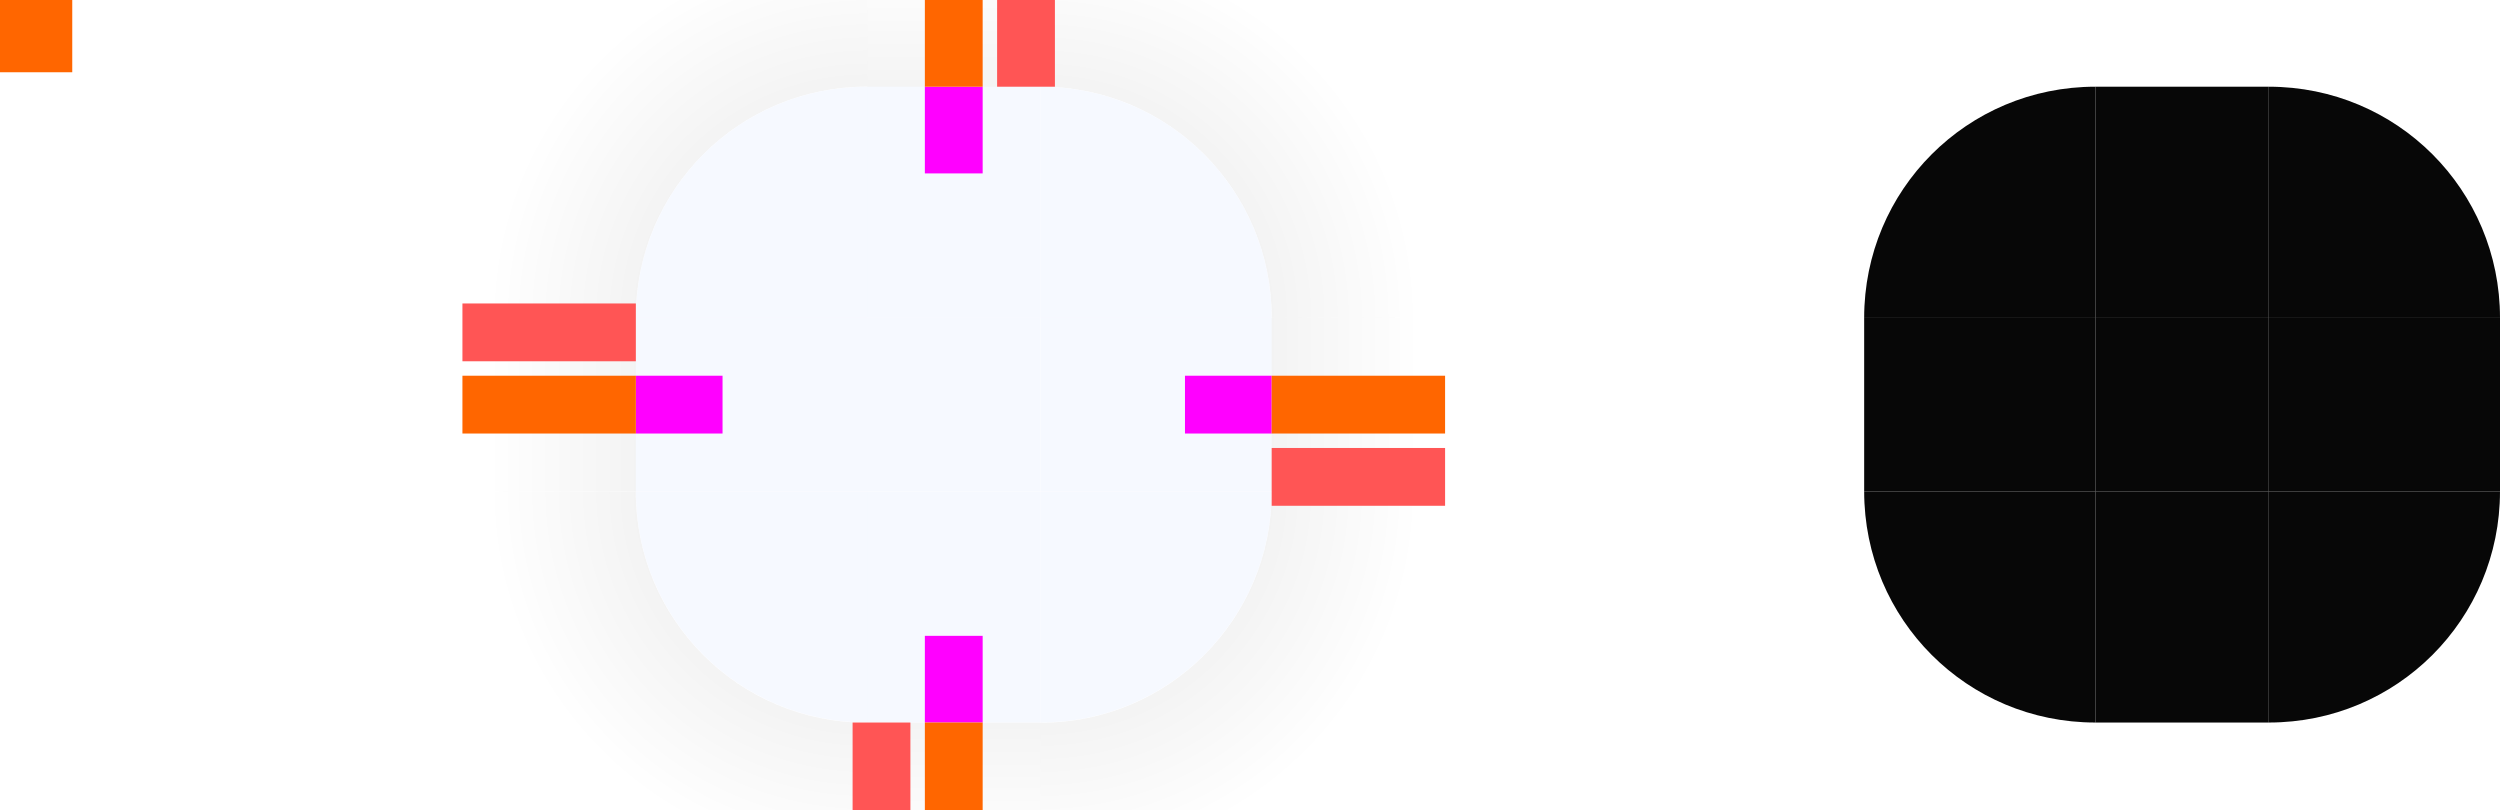
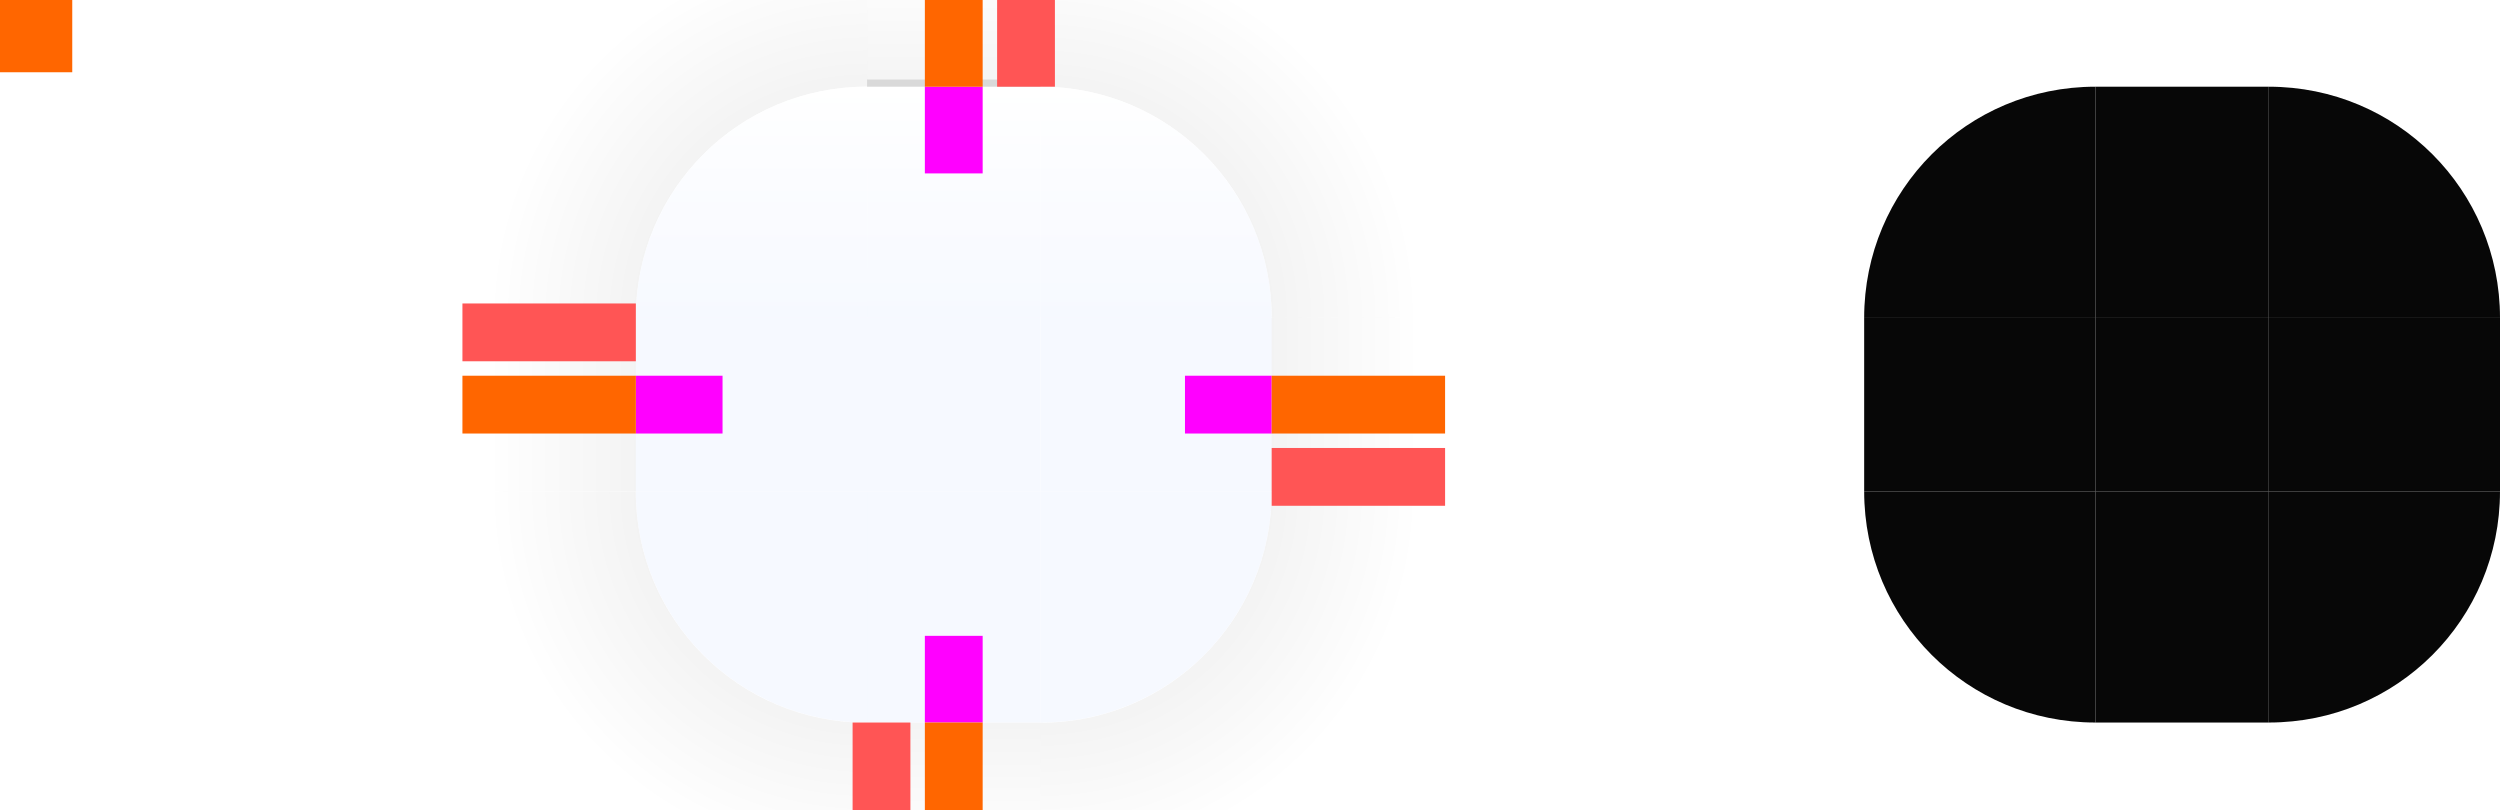
<svg xmlns="http://www.w3.org/2000/svg" xmlns:xlink="http://www.w3.org/1999/xlink" width="173" height="56" version="1.1" viewBox="0 0 173 56" id="svg1813">
  <defs id="defs1703">
+     <linearGradient id="linearGradient7">
+       <stop style="stop-color:#ffffff;stop-opacity:1;" offset="0" id="stop7" />
+       <stop style="stop-color:#f5f8ff;stop-opacity:1;" offset="1" id="stop8" />
+     </linearGradient>
+     <linearGradient id="linearGradient5">
+       <stop style="stop-color:#f5f8ff;stop-opacity:1;" offset="0" id="stop5" />
+       <stop style="stop-color:#ffffff;stop-opacity:1;" offset="1" id="stop6" />
+     </linearGradient>
+     <linearGradient id="linearGradient2">
+       <stop style="stop-color:#ffffff;stop-opacity:1;" offset="0" id="stop2" />
+       <stop style="stop-color:#f5f8ff;stop-opacity:1;" offset="1" id="stop3" />
+     </linearGradient>
    <style id="current-color-scheme" type="text/css">.ColorScheme-Text {
        color:#31363b;
        stop-color:#31363b;
      }
      .ColorScheme-Background {
        color:#eff0f1;
        stop-color:#eff0f1;
      }
      .ColorScheme-Highlight {
        color:#3daee9;
        stop-color:#3daee9;
      }
      .ColorScheme-ViewText {
        color:#31363b;
        stop-color:#31363b;
      }
      .ColorScheme-ViewBackground {
        color:#fcfcfc;
        stop-color:#fcfcfc;
      }
      .ColorScheme-ViewHover {
        color:#93cee9;
        stop-color:#93cee9;
      }
      .ColorScheme-ViewFocus{
        color:#3daee9;
        stop-color:#3daee9;
      }
      .ColorScheme-ButtonText {
        color:#31363b;
        stop-color:#31363b;
      }
      .ColorScheme-ButtonBackground {
        color:#eff0f1;
        stop-color:#eff0f1;
      }
      .ColorScheme-ButtonHover {
        color:#93cee9;
        stop-color:#93cee9;
      }
      .ColorScheme-ButtonFocus{
        color:#3daee9;
        stop-color:#3daee9;
      }</style>
    <linearGradient id="linearGradient4270">
      <stop stop-color="#000000" stop-opacity=".667" offset="0" id="stop1690" />
      <stop stop-color="#000000" stop-opacity="0" offset="1" id="stop1692" />
    </linearGradient>
    <radialGradient id="radialGradient1031" cx="77" cy="12" r="6" gradientTransform="matrix(5.7846e-6 4.2778 -4.3333 5.8598e-6 124 -295.39)" gradientUnits="userSpaceOnUse" xlink:href="#linearGradient4270" />
    <radialGradient id="radialGradient1025" cx="77" cy="12" r="6" gradientTransform="matrix(-1.5825e-5 4.2778 4.3333 1.6031e-5 8.0013 -295.39)" gradientUnits="userSpaceOnUse" xlink:href="#linearGradient4270" />
    <radialGradient id="radialGradient1019" cx="77" cy="12" r="6" gradientTransform="matrix(2.9688e-5 -4.2778 -4.3333 -3.0073e-5 124 351.39)" gradientUnits="userSpaceOnUse" xlink:href="#linearGradient4270" />
    <linearGradient id="linearGradient4950" x1="49" x2="62" y1="932.36" y2="932.36" gradientTransform="matrix(.85714 0 0 1 8.9999 0)" gradientUnits="userSpaceOnUse" xlink:href="#linearGradient4270" />
    <linearGradient id="linearGradient4948" x1="-21" x2="-8" y1="932.36" y2="932.36" gradientTransform="matrix(.85714 0 0 1 -1 0)" gradientUnits="userSpaceOnUse" xlink:href="#linearGradient4270" />
    <linearGradient id="linearGradient4934" x1="946.36" x2="958.86" y1="-35" y2="-35" gradientTransform="matrix(.85714 0 0 1 137.2 0)" gradientUnits="userSpaceOnUse" xlink:href="#linearGradient4270" />
    <radialGradient id="radialGradient994" cx="77" cy="12" r="6" gradientTransform="matrix(-2.4781e-5 -4.2778 4.3333 -2.5103e-5 8.0021 351.39)" gradientUnits="userSpaceOnUse" xlink:href="#linearGradient4270" />
    <linearGradient id="linearGradient4920" x1="-918.36" x2="-905.86" y1="-35" y2="-35" gradientTransform="matrix(1.2857 0 0 1 264.4 0)" gradientUnits="userSpaceOnUse" xlink:href="#linearGradient4270" />
+     <linearGradient xlink:href="#linearGradient2" id="linearGradient3" x1="19" y1="910.36" x2="19" y2="922.36" gradientUnits="userSpaceOnUse" />
+     <linearGradient xlink:href="#linearGradient5" id="linearGradient6" x1="-916.36" y1="-35" x2="-910.36" y2="-35" gradientUnits="userSpaceOnUse" />
+     <linearGradient xlink:href="#linearGradient7" id="linearGradient8" x1="51" y1="910.36" x2="51" y2="922.36" gradientUnits="userSpaceOnUse" />
  </defs>
  <g id="shadow-topleft" transform="matrix(1.1667 0 0 1.1667 64.667 -1086.8)" opacity=".5">
    <path transform="matrix(.85715 0 0 .85715 -55.429 931.51)" d="m32-6v28h12c0-8.864 7.136-16 16-16v-12h-28z" fill="url(#radialGradient994)" opacity=".35" id="path1705" />
  </g>
  <g id="shadow-topright" transform="matrix(-1.1667 0 0 1.1667 67.333 -1086.8)" opacity=".5">
    <path transform="matrix(-.85714 0 0 .85714 57.714 931.51)" d="m72-6v12c8.864 0 16 7.136 16 16h12v-28h-28z" fill="url(#radialGradient1019)" opacity=".35" id="path1708" />
  </g>
  <g id="shadow-bottomright" transform="matrix(-1.1667 0 0 -1.1667 67.333 1142.8)" opacity=".5">
    <path transform="matrix(-.85714 0 0 -.85714 57.714 979.5)" d="m88 34c0 8.864-7.136 16-16 16v12h28v-28h-12z" fill="url(#radialGradient1031)" opacity=".35" id="path1711" />
  </g>
  <g id="shadow-bottomleft" transform="matrix(1.1667 0 0 -1.1667 64.667 1142.8)" opacity=".5">
    <path transform="matrix(.85714 0 0 -.85714 -55.429 979.5)" d="m32 34v28h28v-12c-8.864 0-16-7.136-16-16h-12z" fill="url(#radialGradient1025)" opacity=".35" id="path1714" />
  </g>
  <rect id="hint-tile-center" y="-1.4648e-5" width="5" height="5" fill="#ff6600" />
  <g id="top" transform="matrix(0.375,0,0,2.6667,52.875,-2421.657)">
-     <rect transform="matrix(0,-1,-1,0,0,0)" x="-916.36" y="-51" width="6" height="32" class="ColorScheme-Background" fill="currentColor" opacity="0.6" id="rect1718" style="fill:#f5f8ff;fill-opacity:1;opacity:0.85" />
+     <rect transform="matrix(0,-1,-1,0,0,0)" x="-916.36" y="-51" width="6" height="32" class="ColorScheme-Background" fill="currentColor" opacity="0.6" id="rect1718" style="fill:url(#linearGradient6);fill-opacity:1;opacity:0.9;stroke-width:1;stroke-dasharray:none;paint-order:stroke fill markers" />
+     <rect transform="matrix(0,-1,-1,0,0,0)" x="-910.36" y="-51" width="0.187" height="32" class="ColorScheme-Background" fill="currentColor" opacity="0.6" id="rect1718-6" style="color:#eff0f1;opacity:0.9;fill:#cccccc;fill-opacity:0.602;stroke-width:0.707;stroke-dasharray:none;paint-order:stroke fill markers;stop-color:#eff0f1" />
  </g>
  <g id="topleft" transform="matrix(1.3333,0,0,1.3333,26.6675,-1207.783)">
-     <path d="m 25,910.36 c -6.648,0 -12,5.352 -12,12 h 12 v -10 z" class="ColorScheme-Background" fill="currentColor" opacity="0.6" id="path1721" style="fill:#f5f8ff;fill-opacity:1;opacity:0.85" />
+     <path d="m 25,910.36 c -6.648,0 -12,5.352 -12,12 h 12 v -10 z" class="ColorScheme-Background" fill="currentColor" opacity="0.6" id="path1721" style="fill:url(#linearGradient3);fill-opacity:1;opacity:0.9" />
  </g>
  <g id="topright" transform="matrix(1.3333,0,0,1.3333,12.0015,-1207.783)">
-     <path d="m 45,910.36 v 12 h 12 c 0,-6.648 -5.352,-12 -12,-12 z" class="ColorScheme-Background" fill="currentColor" opacity="0.6" id="path1724" style="opacity:0.85;fill:#f5f8ff;fill-opacity:1" />
+     <path d="m 45,910.36 v 12 h 12 c 0,-6.648 -5.352,-12 -12,-12 z" class="ColorScheme-Background" fill="currentColor" opacity="0.6" id="path1724" style="opacity:0.9;fill:url(#linearGradient8);fill-opacity:1" />
  </g>
  <g id="bottom" transform="matrix(0.375,0,0,2.6667,52.875,-2494.992)">
-     <rect transform="rotate(90)" x="948.36" y="-51" width="6" height="32" class="ColorScheme-Background" fill="currentColor" opacity="0.6" id="rect1727" style="opacity:0.85;fill:#f5f8ff;fill-opacity:1" />
+     <rect transform="rotate(90)" x="948.36" y="-51" width="6" height="32" class="ColorScheme-Background" fill="currentColor" opacity="0.6" id="rect1727" style="opacity:0.9;fill:#f5f8ff;fill-opacity:1" />
  </g>
  <g id="bottomleft" transform="matrix(1.3333,0,0,1.3333,26.6675,-1222.449)">
-     <path d="m 13,942.36 c 0,6.648 5.352,12 12,12 v -12 H 15 Z" class="ColorScheme-Background" fill="currentColor" opacity="0.6" id="path1730" style="opacity:0.85;fill:#f5f8ff;fill-opacity:1" />
+     <path d="m 13,942.36 c 0,6.648 5.352,12 12,12 v -12 H 15 Z" class="ColorScheme-Background" fill="currentColor" opacity="0.6" id="path1730" style="opacity:0.9;fill:#f5f8ff;fill-opacity:1" />
  </g>
  <g id="bottomright" transform="matrix(1.3333,0,0,1.3333,12.0015,-1222.449)">
-     <path d="m 45,942.36 v 12 c 6.648,0 12,-5.352 12,-12 H 47 Z" class="ColorScheme-Background" fill="currentColor" opacity="0.6" id="path1733" style="opacity:0.85;fill:#f5f8ff;fill-opacity:1" />
+     <path d="m 45,942.36 v 12 c 6.648,0 12,-5.352 12,-12 H 47 Z" class="ColorScheme-Background" fill="currentColor" opacity="0.6" id="path1733" style="opacity:0.9;fill:#f5f8ff;fill-opacity:1" />
  </g>
  <g id="left" transform="matrix(2.6667,0,0,0.375,9.3327,-321.635)">
-     <rect transform="scale(-1,1)" x="-19" y="916.36" width="6" height="32" class="ColorScheme-Background" fill="currentColor" opacity="0.6" id="rect1736" style="opacity:0.85;fill:#f5f8ff;fill-opacity:1" />
+     <rect transform="scale(-1,1)" x="-19" y="916.36" width="6" height="32" class="ColorScheme-Background" fill="currentColor" opacity="0.6" id="rect1736" style="opacity:0.9;fill:#f5f8ff;fill-opacity:1" />
  </g>
  <g id="right" transform="matrix(2.6667,0,0,0.375,-64.0017,-321.635)">
-     <rect x="51" y="916.36" width="6" height="32" class="ColorScheme-Background" fill="currentColor" opacity="0.6" id="rect1739" style="fill:#f5f8ff;fill-opacity:1;opacity:0.85" />
+     <rect x="51" y="916.36" width="6" height="32" class="ColorScheme-Background" fill="currentColor" opacity="0.6" id="rect1739" style="fill:#f5f8ff;fill-opacity:1;opacity:0.9" />
  </g>
-   <rect id="center" x="60" y="22" width="12" height="12" class="ColorScheme-Background" fill="currentColor" opacity=".6" style="fill:#f5f8ff;fill-opacity:1;opacity:0.85" />
+   <rect id="center" x="60" y="22" width="12" height="12" class="ColorScheme-Background" fill="currentColor" opacity=".6" style="fill:#f5f8ff;fill-opacity:1;opacity:0.9" />
  <rect id="hint-top-margin" x="64" y="6" width="4" height="6" fill="#ff00ff" stroke-width="1.414" />
  <rect id="hint-bottom-margin" x="64" y="44" width="4" height="6" fill="#ff00ff" stroke-width="1.414" />
  <rect id="hint-right-margin" transform="rotate(90)" x="26" y="-88" width="4" height="6" fill="#ff00ff" stroke-width="1.414" />
  <rect id="hint-left-margin" transform="rotate(90)" x="26" y="-50" width="4" height="6" fill="#ff00ff" stroke-width="1.414" />
  <g id="shadow-top" transform="matrix(.375 0 0 1.5556 52.875 -1403.5)" opacity=".5">
    <rect transform="matrix(0,-1,-1,0,0,0)" x="-916.36" y="-51" width="6" height="32" fill="none" opacity="1" id="rect1747" />
    <rect transform="matrix(0,-1,-1,0,0,0)" x="-906.08" y="-51" width="7.714" height="32" fill="url(#linearGradient4920)" opacity=".35" id="rect1749" />
    <rect transform="matrix(0,-1,-1,0,0,0)" x="-911.36" y="-51" width="1" height="32" fill="none" opacity="1" id="rect1751" />
  </g>
  <g id="shadow-bottom" transform="matrix(.375 0 0 2.3333 52.875 -2178.8)" opacity=".5">
    <rect transform="rotate(90)" x="948.36" y="-51" width="6" height="32" fill="none" opacity="1" id="rect1754" />
    <rect transform="rotate(90)" x="955.22" y="-51" width="5.143" height="32" fill="url(#linearGradient4934)" opacity=".35" id="rect1756" />
    <rect transform="rotate(90)" x="953.36" y="-51" width="1" height="32" fill="none" opacity="1" id="rect1758" />
  </g>
  <g id="shadow-left" transform="matrix(2.3333 0 0 .375 15.667 -321.64)" opacity=".5">
    <rect transform="scale(-1,1)" x="-19" y="916.36" width="6" height="32" fill="none" opacity="1" id="rect1761" />
    <rect transform="scale(-1,1)" x="-12.143" y="916.36" width="5.143" height="32" fill="url(#linearGradient4948)" opacity=".35" id="rect1763" />
    <rect transform="scale(-1,1)" x="-14" y="916.36" width="1" height="32" fill="none" opacity="1" id="rect1765" />
  </g>
  <g id="shadow-right" transform="matrix(2.3333 0 0 .375 -47 -321.64)" opacity=".5">
    <rect x="51" y="916.36" width="6" height="32" fill="none" opacity="1" id="rect1768" />
    <rect x="57.857" y="916.36" width="5.143" height="32" fill="url(#linearGradient4950)" opacity=".35" id="rect1770" />
    <rect x="56" y="916.36" width="1" height="32" fill="none" opacity="1" id="rect1772" />
  </g>
  <rect id="shadow-hint-top-margin" x="64" y="-6" width="4" height="12" fill="#ff6600" />
  <rect id="shadow-hint-bottom-margin" x="64" y="50" width="4" height="12" fill="#ff6600" />
  <rect id="shadow-hint-right-margin" transform="rotate(90)" x="26" y="-100" width="4" height="12" fill="#ff6600" />
  <rect id="shadow-hint-left-margin" transform="rotate(90)" x="26" y="-44" width="4" height="12" fill="#ff6600" />
  <g id="mask-top" transform="matrix(.375 0 0 1.3333 137.87 -1207.8)">
    <rect transform="matrix(0,-1,-1,0,0,0)" x="-922.373" y="-51.013" width="12" height="32" fill="#000000" opacity="0.97" id="rect1779" />
  </g>
  <g id="mask-topleft" transform="matrix(1.6,0,0,1.6,108.2,-1450.576)">
    <path d="m 23,910.36 c -5.54,0 -10,4.46 -10,10 h 10 z" fill="#000000" opacity="0.97" stroke-width="2" id="path1782" />
  </g>
  <g id="mask-topright" transform="matrix(2,0,0,2,59,-1814.72)">
    <path d="m 49,910.36 v 8 h 8 c 0,-4.432 -3.568,-8 -8,-8 z" fill="#000000" opacity="0.97" stroke-width="1.6" id="path1785" />
  </g>
  <g id="mask-bottom" transform="matrix(0.375,0,0,1.6,137.875,-1476.976)">
    <rect transform="rotate(90)" x="944.36" y="-51" width="10" height="32" fill="#000000" opacity="0.97" id="rect1788" />
  </g>
  <g id="mask-bottomleft" transform="matrix(1.3333,0,0,1.3333,111.6675,-1222.449)">
    <path d="m 13,942.36 c 0,6.648 5.352,12 12,12 v -12 z" fill="#000000" opacity="0.97" stroke-width="2.4" id="path1791" />
  </g>
  <g id="mask-bottomright" transform="matrix(1.3333,0,0,1.3333,97.0015,-1222.449)">
    <path d="m 45,942.36 v 12 c 6.648,0 12,-5.352 12,-12 z" fill="#000000" opacity="0.97" stroke-width="2.4" id="path1794" />
  </g>
  <g id="mask-left" transform="matrix(1.3333,0,0,0.60001,111.6675,-531.4254)">
    <rect transform="scale(-1,1)" x="-25" y="922.36" width="12" height="20" fill="#000000" opacity="0.97" id="rect1797" />
  </g>
  <g id="mask-right" transform="matrix(1.6,0,0,0.375,81.8,-321.635)">
    <rect x="47" y="916.36" width="10" height="32" fill="#000000" opacity="0.97" id="rect1800" />
  </g>
  <rect id="mask-center" x="145" y="22" width="12" height="12" fill="#000000" opacity=".97" />
  <rect id="shadow-center" x="60" y="78.255" width="12" height="12" opacity="0" stroke-width=".375" />
  <rect id="shadow-hint-top-inset" x="69" y="-6" width="4" height="12" fill="#ff5555" />
  <rect id="shadow-hint-bottom-inset" x="59" y="50" width="4" height="12" fill="#ff5555" />
  <rect id="shadow-hint-right-inset" transform="rotate(90)" x="31" y="-100" width="4" height="12" fill="#ff5555" />
  <rect id="shadow-hint-left-inset" transform="rotate(90)" x="21" y="-44" width="4" height="12" fill="#ff5555" />
  <rect id="hint-top-inset" height="9.9999999e-09" style="fill:#00ff00" width="4" x="69" y="8" />
  <rect id="hint-bottom-inset" height="9.9999999e-09" style="fill:#00ff00" width="4" x="59" y="47" />
  <rect id="hint-left-inset" height="4" style="fill:#00ff00" width="9.9999999e-09" x="45" y="21" />
  <rect id="hint-right-inset" height="4" style="fill:#00ff00" width="9.9999999e-09" x="85" y="31" />
  <rect style="color:#eff0f1;fill:currentColor;fill-opacity:1;stroke:none;stop-color:#eff0f1" id="thick-center" width="32" height="32" x="54" y="-65" class="ColorScheme-Background" />
  <rect transform="rotate(90)" style="fill:#800080;fill-opacity:1;stroke:none;stroke-width:1.155" id="thick-hint-right-margin" width="4" height="8" x="-45" y="-91" />
  <rect transform="rotate(90)" y="-55" x="-45" height="8" width="4" id="thick-hint-left-margin" style="fill:#800080;fill-opacity:1;stroke:none;stroke-width:1.155" />
  <rect y="-71" x="73" height="8" width="4" id="thick-hint-top-margin" style="fill:#800080;fill-opacity:1;stroke:none;stroke-width:1.155" />
  <rect style="fill:#800080;fill-opacity:1;stroke:none;stroke-width:1.155" id="thick-hint-bottom-margin" width="4" height="8" x="74" y="-35" />
</svg>
